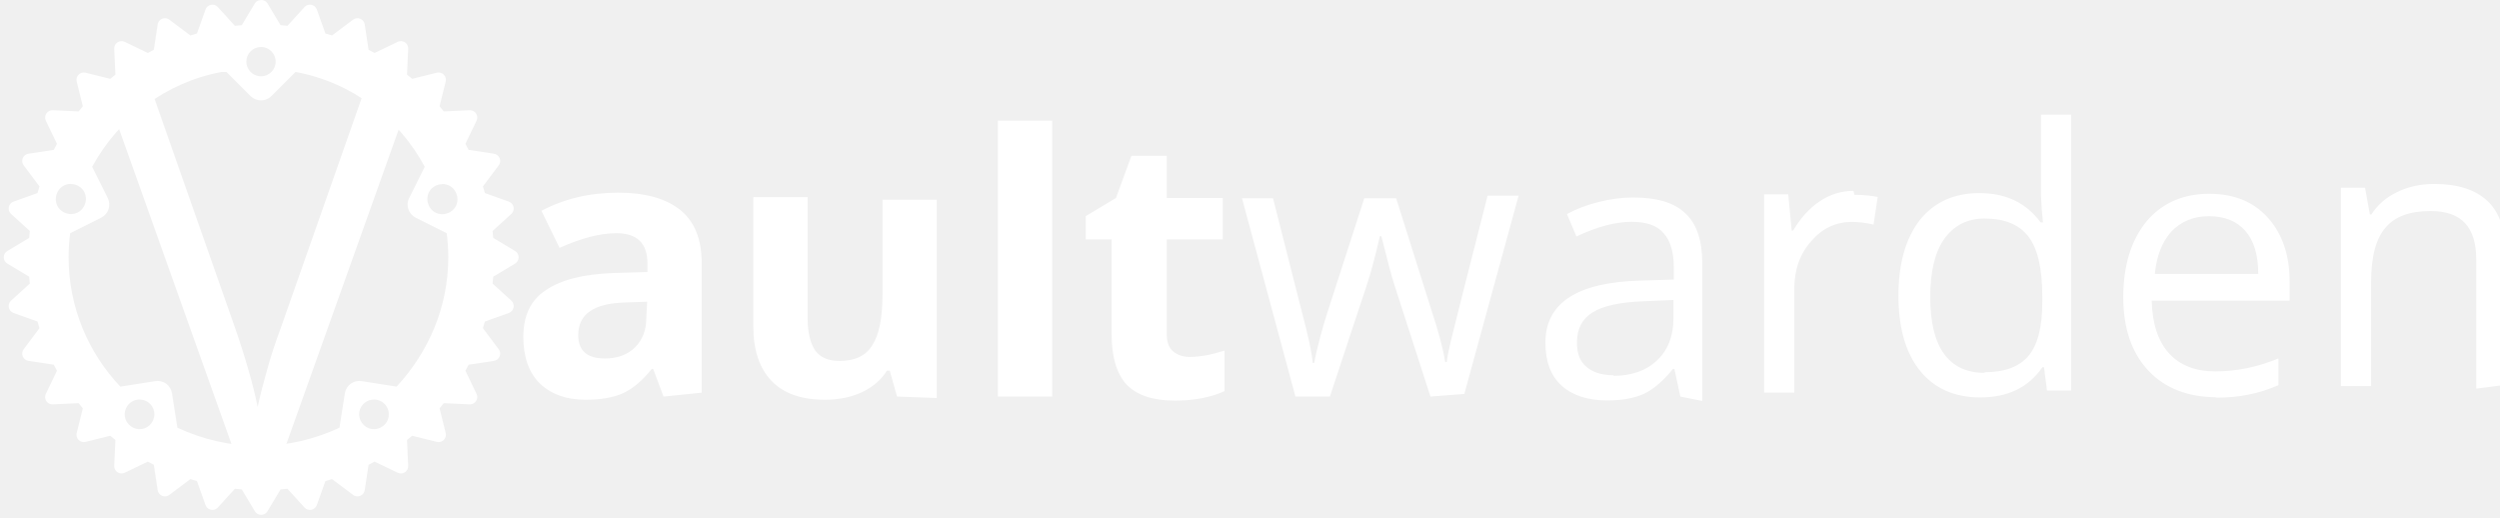
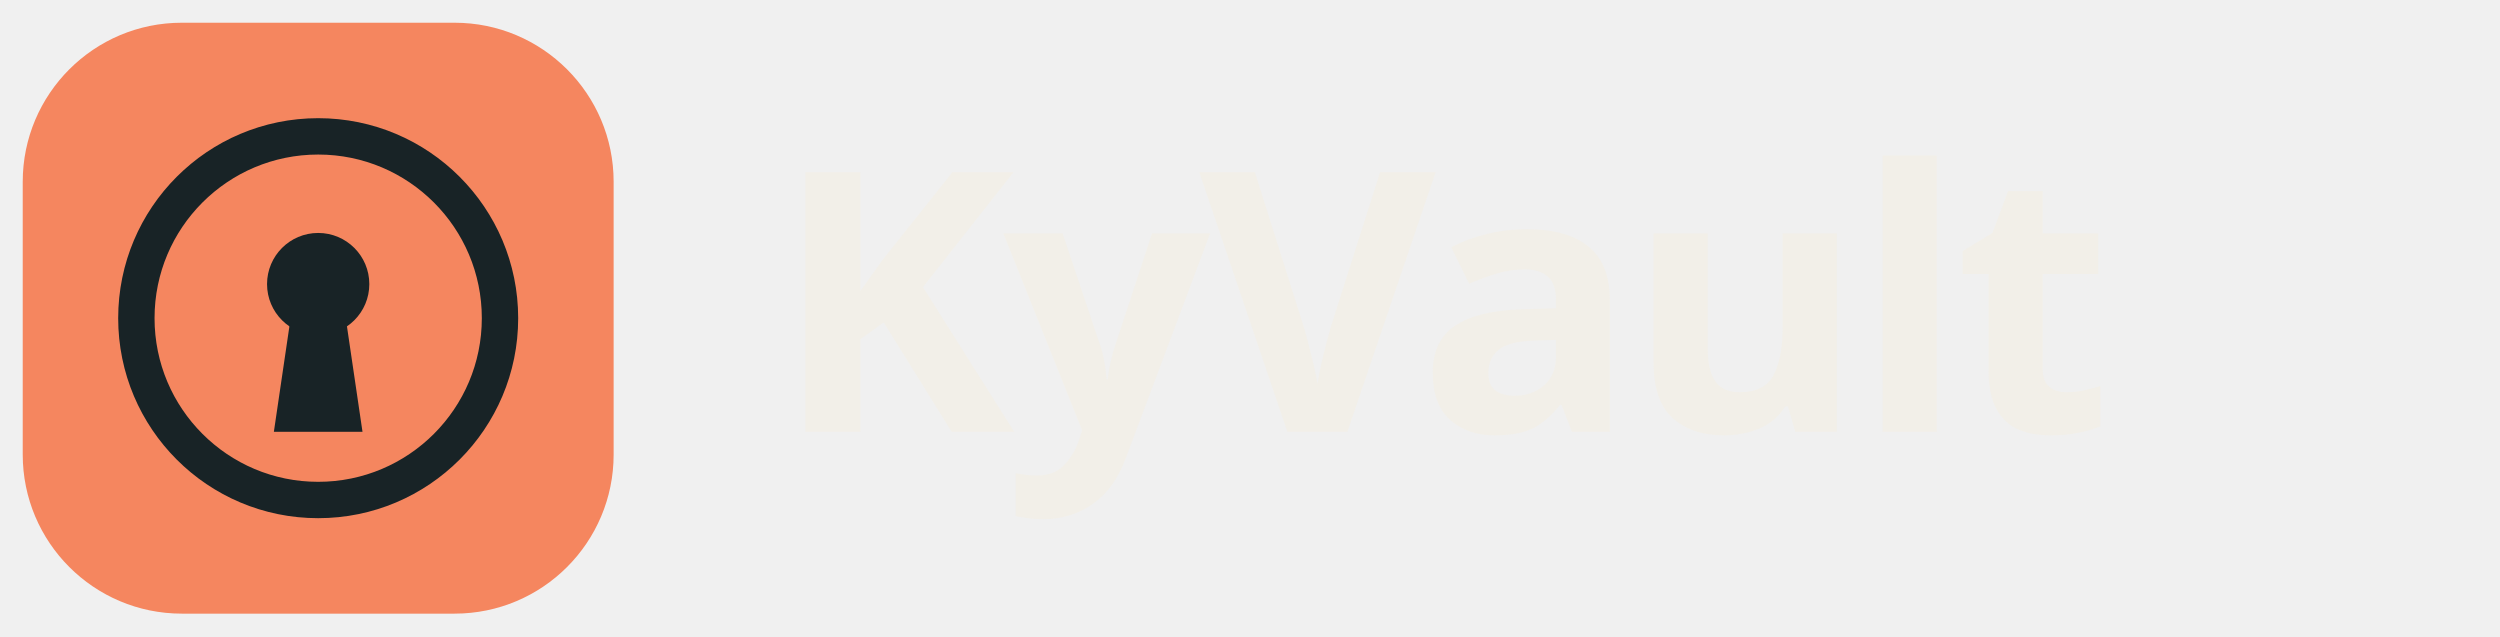
- <svg xmlns="http://www.w3.org/2000/svg" version="1.1" fill="#FFF" viewBox="0 0 290 60">
-   <path class="tw-fill-marketing-logo" d="m166 46-4.2-13q-.4-1.2-1.5-5.6h-.17q-.83 3.6-1.5 5.6l-4.3 13h-4l-6.2-23h3.6q2.2 8.6 3.3 13 1.2 4.5 1.3 6.1h.17q.23-1.2.73-3.1.52-1.9.89-3l4.2-13h3.7l4.1 13q1.2 3.6 1.6 6h.17q.083-.75.44-2.3.37-1.6 4.3-17h3.6l-6.3 23zm29 0-.69-3.2h-.17q-1.7 2.1-3.4 2.9-1.7.75-4.2.75-3.4 0-5.3-1.7-1.9-1.7-1.9-5 0-6.9 11-7.2l3.9-.12v-1.4q0-2.7-1.2-4-1.1-1.3-3.7-1.3-2.8 0-6.4 1.7l-1.1-2.6q1.7-.92 3.7-1.4 2-.52 4-.52 4.1 0 6 1.8 2 1.8 2 5.8v16zm-7.8-2.4q3.2 0 5.1-1.8 1.9-1.8 1.9-4.9v-2.1l-3.5.15q-4.1.15-5.9 1.3-1.8 1.1-1.8 3.5 0 1.9 1.1 2.8 1.1.98 3.2.98zm28-21q1.5 0 2.7.25l-.48 3.2q-1.4-.31-2.5-.31-2.8 0-4.7 2.2-2 2.2-2 5.6v12h-3.5v-23h2.8l.4 4.2h.17q1.3-2.2 3.1-3.4 1.8-1.2 3.9-1.2zm22 20h-.19q-2.4 3.5-7.2 3.5-4.5 0-7-3.1-2.5-3.1-2.5-8.7 0-5.6 2.5-8.8 2.5-3.1 6.9-3.1 4.6 0 7.1 3.4h.27l-.15-1.6-.083-1.6v-9.3h3.5v32h-2.8zm-6.9.58q3.5 0 5.1-1.9 1.6-1.9 1.6-6.2v-.73q0-4.8-1.6-6.9-1.6-2.1-5.1-2.1-3 0-4.7 2.4-1.6 2.3-1.6 6.7 0 4.4 1.6 6.6 1.6 2.2 4.7 2.2zm27 2.9q-5.1 0-8-3.1-2.9-3.1-2.9-8.5 0-5.5 2.7-8.8 2.7-3.2 7.3-3.2 4.3 0 6.8 2.8 2.5 2.8 2.5 7.4v2.2h-16q.1 4 2 6.1 1.9 2.1 5.4 2.1 3.7 0 7.3-1.5v3.1q-1.8.79-3.5 1.1-1.6.35-3.9.35zm-.94-21q-2.7 0-4.4 1.8-1.6 1.8-1.9 4.9h12q0-3.3-1.5-5-1.5-1.7-4.2-1.7zm31 20v-15q0-2.8-1.3-4.2-1.3-1.4-4-1.4-3.6 0-5.2 1.9-1.7 1.9-1.7 6.4v12h-3.5v-23h2.8l.56 3.1h.17q1.1-1.7 3-2.6 1.9-.94 4.3-.94 4.1 0 6.2 2 2.1 2 2.1 6.3v15z" />
-   <path class="tw-fill-marketing-logo" d="m77 46-1.2-3.2h-.17q-1.6 2-3.3 2.8-1.7.77-4.4.77-3.3 0-5.3-1.9-1.9-1.9-1.9-5.4 0-3.7 2.6-5.4 2.6-1.8 7.8-2l4-.12v-1q0-3.5-3.6-3.5-2.8 0-6.6 1.7l-2.1-4.3q4-2.1 8.9-2.1 4.7 0 7.2 2 2.5 2 2.5 6.2v15zm-1.9-11-2.5.083q-2.8.083-4.1 1-1.4.92-1.4 2.8 0 2.7 3.1 2.7 2.2 0 3.5-1.3 1.3-1.3 1.3-3.4zm29 11-.85-3h-.33q-1 1.6-2.9 2.5-1.9.87-4.3.87-4.1 0-6.2-2.2-2.1-2.2-2.1-6.3v-15h6.3v14q0 2.5.89 3.8.89 1.2 2.8 1.2 2.7 0 3.8-1.8 1.2-1.8 1.2-5.9v-11h6.3v23zm18 0h-6.3v-32h6.3zm16-4.6q1.7 0 4-.73v4.7q-2.4 1.1-5.8 1.1-3.8 0-5.6-1.9-1.7-1.9-1.7-5.8v-11h-3v-2.7l3.5-2.1 1.8-4.9h4.1v4.9h6.5v4.8h-6.5v11q0 1.4.75 2 .77.64 2 .64z" />
-   <path class="tw-fill-marketing-logo" d="m18 11-5.6.001 15 42h5.3l15-42h-5.6l-9.5 27c-.63 1.7-1.2 3.4-1.6 4.9-.43 1.5-.79 2.9-1.1 4.3-.28-1.4-.63-2.8-1.1-4.4-.43-1.5-.97-3.2-1.6-5l-9.5-27z" />
-   <path class="tw-fill-marketing-logo" d="m30 .05a.85.85 0 00-.44.37l-1.5 2.5c-.27.022-.53.046-.8.076l-2-2.2a.85.85 0 00-1.4.29l-1 2.8c-.26.074-.51.15-.77.23l-2.4-1.8a.85.85 0 00-1.4.56l-.44 2.9c-.23.12-.47.24-.7.37l-2.7-1.3a.85.85 0 00-1.2.81l.14 3c-.2.16-.4.33-.6.49l-2.9-.72a.85.85 0 00-1 1l.72 2.9c-.17.2-.33.4-.49.6l-3-.14a.85.85 0 00-.81 1.2l1.3 2.7c-.13.23-.25.46-.37.7l-2.9.44a.85.85 0 00-.56 1.4l1.8 2.4c-.081.25-.16.51-.23.77l-2.8 1a.85.85 0 00-.29 1.4l2.2 2c-.03.26-.054.53-.076.8l-2.5 1.5a.85.85 0 000 1.5l2.5 1.5c.022.27.046.53.076.8l-2.2 2a.85.85 0 00.29 1.4l2.8 1c.074.26.15.51.23.77l-1.8 2.4a.85.85 0 00.56 1.4l2.9.44c.12.23.24.47.37.7l-1.3 2.7a.85.85 0 00.81 1.2l3-.14c.16.2.33.4.49.6l-.72 2.9a.85.85 0 001 1l2.9-.72c.2.17.4.33.6.49l-.14 3a.85.85 0 001.2.81l2.7-1.3c.23.13.46.25.7.37l.44 2.9a.85.85 0 001.4.56l2.4-1.8c.25.081.51.16.77.23l1 2.8a.85.85 0 001.4.29l2-2.2c.26.03.53.054.8.076l1.5 2.5a.85.85 0 001.5 0l1.5-2.5c.27-.022.53-.046.8-.076l2 2.2a.85.85 0 001.4-.29l1-2.8c.26-.074.51-.15.77-.23l2.4 1.8a.85.85 0 001.4-.56l.44-2.9c.23-.12.47-.24.7-.37l2.7 1.3a.85.85 0 001.2-.81l-.14-3c.2-.16.4-.33.6-.49l2.9.72a.85.85 0 001-1l-.72-2.9c.17-.2.33-.4.49-.6l3 .14a.85.85 0 00.81-1.2l-1.3-2.7c.13-.23.25-.46.37-.7l2.9-.44a.85.85 0 00.56-1.4l-1.8-2.4c.081-.25.16-.51.23-.77l2.8-1a.85.85 0 00.29-1.4l-2.2-2c.03-.26.054-.53.076-.8l2.5-1.5a.85.85 0 000-1.5l-2.5-1.5c-.022-.27-.046-.53-.076-.8l2.2-2a.85.85 0 00-.29-1.4l-2.8-1c-.074-.26-.15-.51-.23-.77l1.8-2.4a.85.85 0 00-.56-1.4l-2.9-.44c-.12-.23-.24-.47-.37-.7l1.3-2.7a.85.85 0 00-.81-1.2l-3 .14c-.16-.2-.33-.4-.49-.6l.72-2.9a.85.85 0 00-1-1l-2.9.72c-.2-.17-.4-.33-.6-.49l.14-3a.85.85 0 00-1.2-.81l-2.7 1.3c-.23-.13-.46-.25-.7-.37l-.44-2.9a.85.85 0 00-1.4-.56l-2.4 1.8c-.25-.081-.51-.16-.77-.23l-1-2.8a.85.85 0 00-1.4-.29l-2 2.2c-.26-.03-.53-.054-.8-.076l-1.5-2.5a.85.85 0 00-1-.37zm.29 5.4a1.7 1.7 0 011.7 1.7 1.7 1.7 0 01-1.7 1.7 1.7 1.7 0 01-1.7-1.7 1.7 1.7 0 011.7-1.7zm-4 2.9 2.8 2.8a1.7 1.7 0 002.4 0l2.8-2.8c6.6 1.2 12 5.4 15 11l-1.8 3.6a1.7 1.7 0 00.75 2.3l3.6 1.8c.12.92.18 1.9.18 2.8 0 5.8-2.3 11-6 15l-4-.63a1.7 1.7 0 00-2 1.4l-.63 4c-2.8 1.3-6 2.1-9.4 2.1-3.4 0-6.5-.76-9.4-2.1l-.63-4a1.7 1.7 0 00-2-1.4l-4 .63c-3.7-3.9-6-9.2-6-15 0-.96.064-1.9.18-2.8l3.6-1.8a1.7 1.7 0 00.75-2.3l-1.8-3.6c3.1-5.7 8.6-9.8 15-11zm-18 13a1.7 1.7 0 01.48.083 1.7 1.7 0 011.1 2.2 1.7 1.7 0 01-2.2 1.1 1.7 1.7 0 01-1.1-2.2 1.7 1.7 0 011.7-1.2zm43 0a1.7 1.7 0 011.7 1.2 1.7 1.7 0 01-1.1 2.2 1.7 1.7 0 01-2.2-1.1 1.7 1.7 0 011.1-2.2 1.7 1.7 0 01.48-.083zm-35 25a1.7 1.7 0 01.91.32 1.7 1.7 0 01.38 2.4 1.7 1.7 0 01-2.4.38 1.7 1.7 0 01-.38-2.4 1.7 1.7 0 011.5-.7zm27 0a1.7 1.7 0 011.5.7 1.7 1.7 0 01-.38 2.4 1.7 1.7 0 01-2.4-.38 1.7 1.7 0 01.38-2.4 1.7 1.7 0 01.91-.32z" />
+ <svg xmlns="http://www.w3.org/2000/svg" viewBox="0 0 220 56" fill="none">
+   <rect x="2" y="2" width="52" height="52" rx="14" fill="#f5865f" />
+   <circle cx="28" cy="28" r="16" stroke="#182326" stroke-width="3.2" />
+   <circle cx="28" cy="25" r="4.5" fill="#182326" />
+   <path d="M25.5 28.5h5l1.4 9.5h-7.8l1.4-9.5z" fill="#182326" />
+   <text x="68" y="38" fill="#f2efe8" font-family="'Space Grotesk', ui-sans-serif, system-ui, sans-serif" font-size="32" font-weight="700" letter-spacing="-0.03em">KyVault</text>
</svg>
